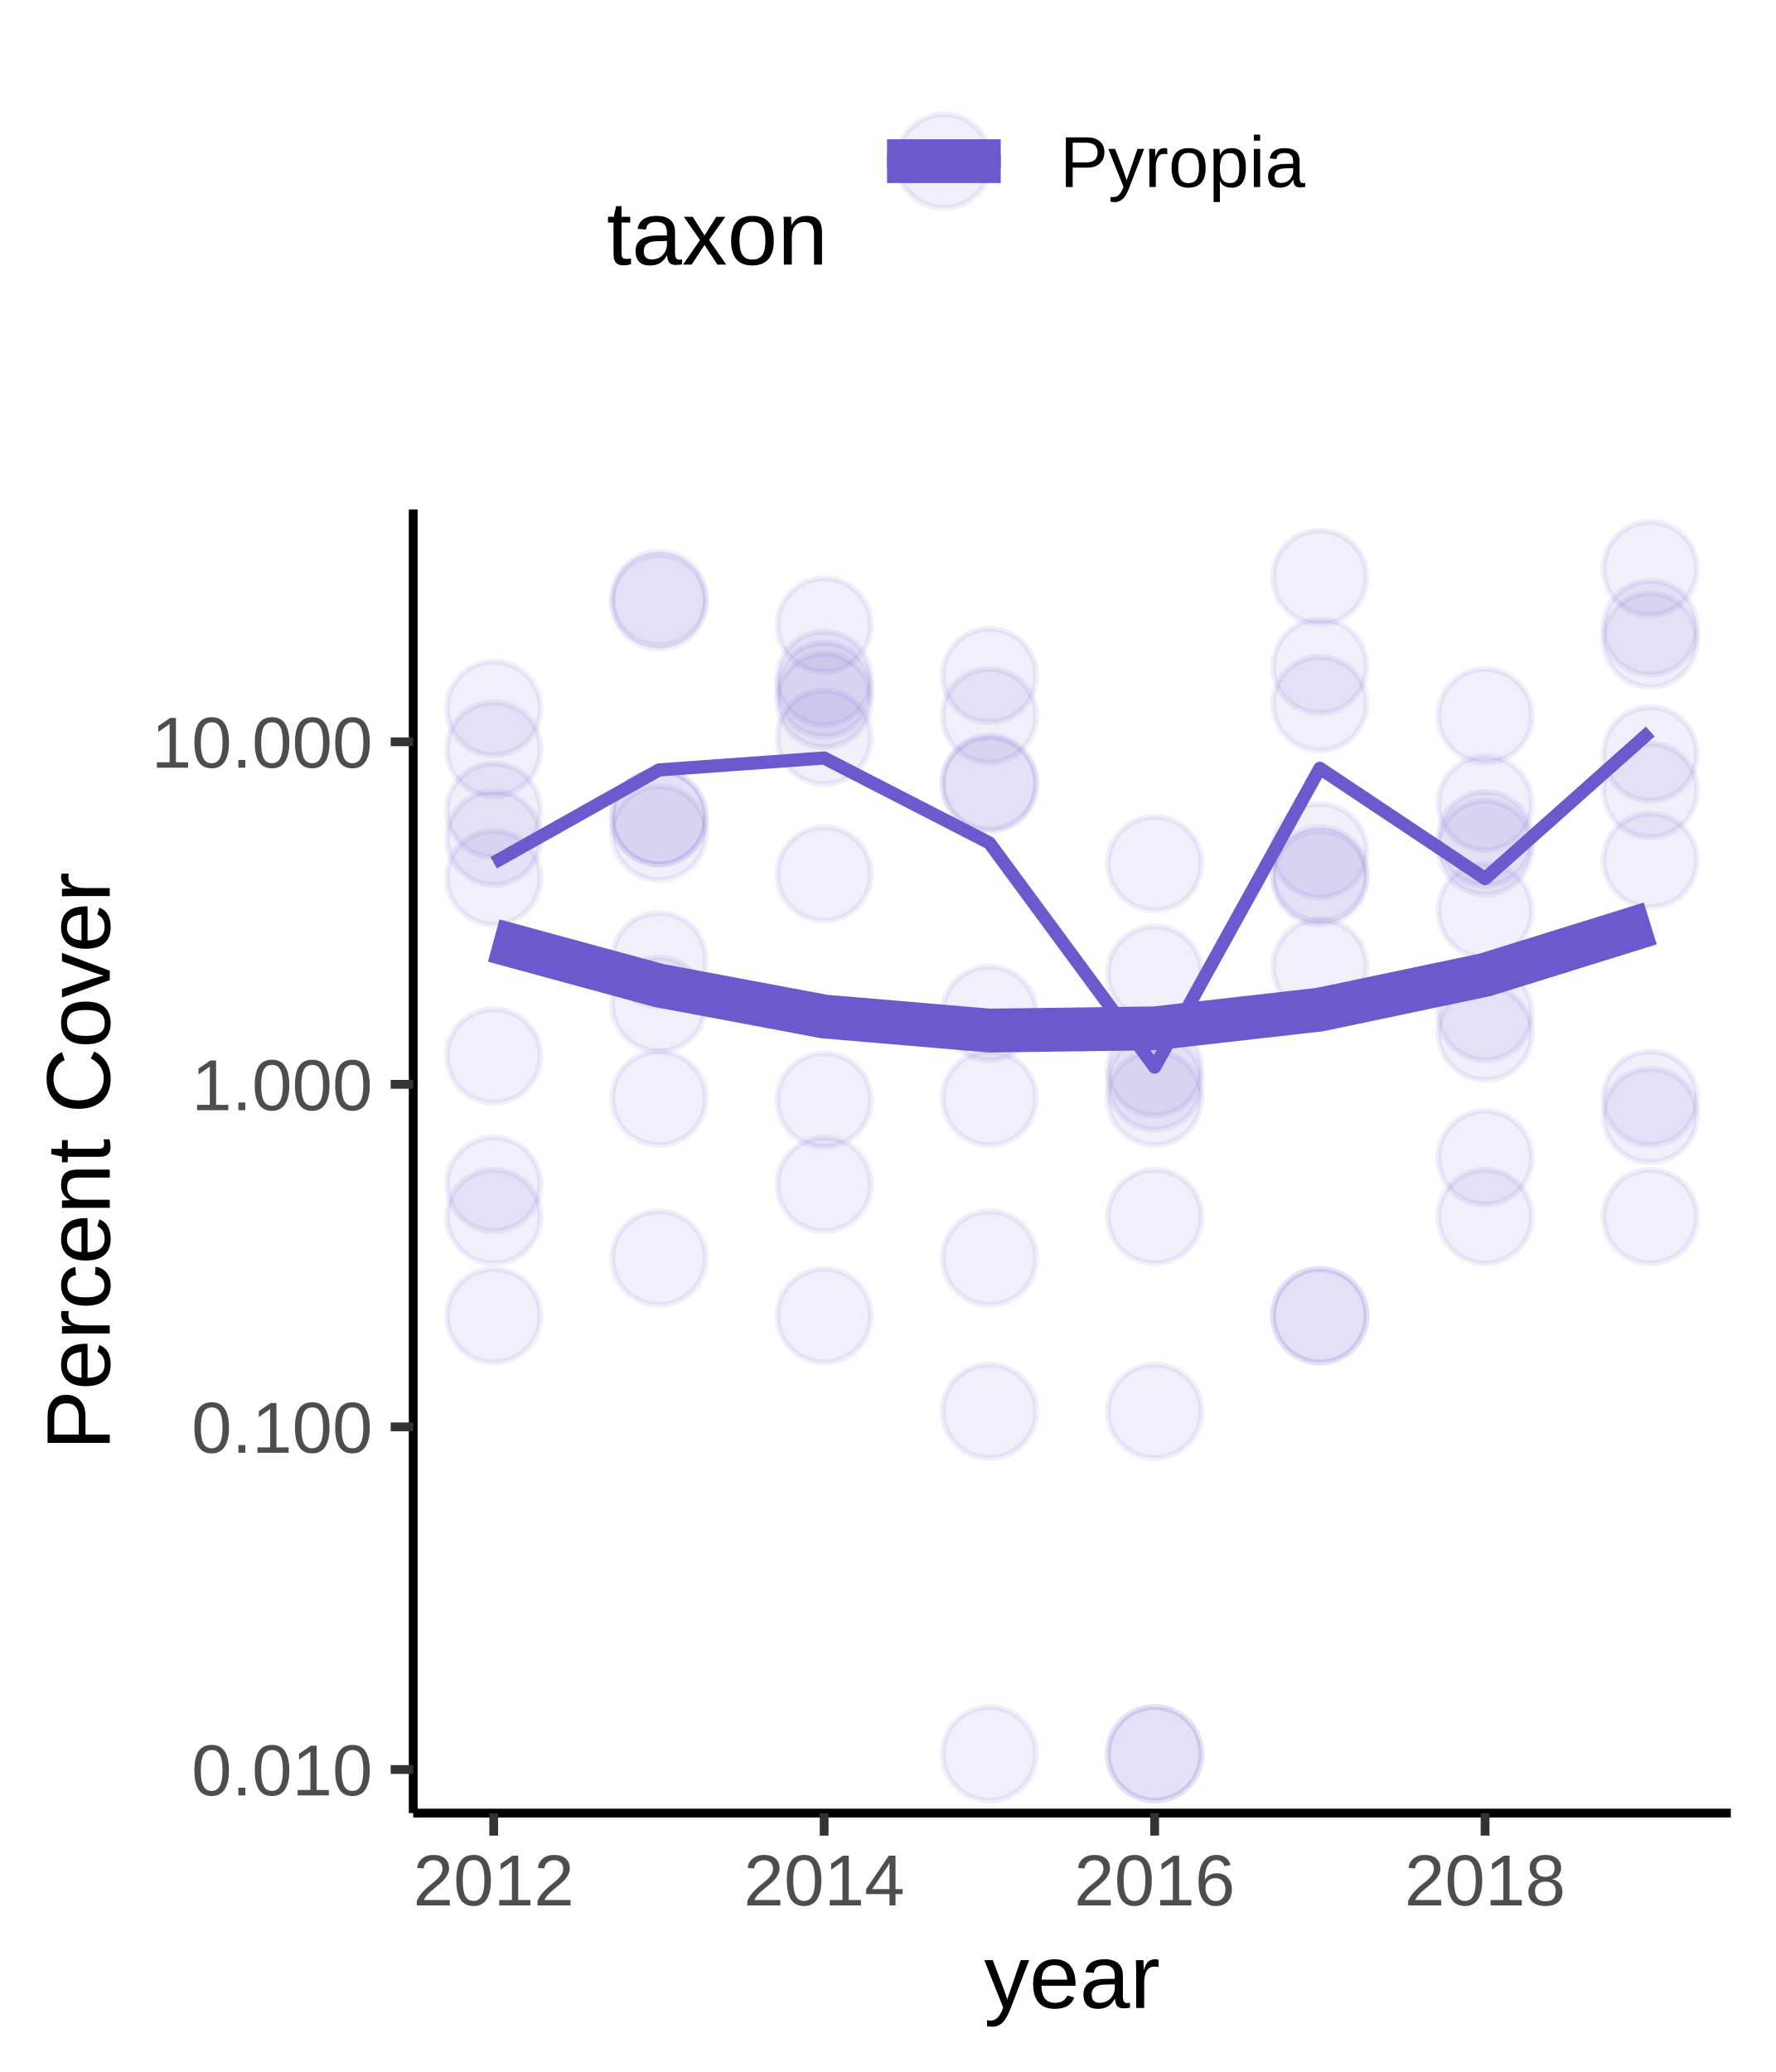
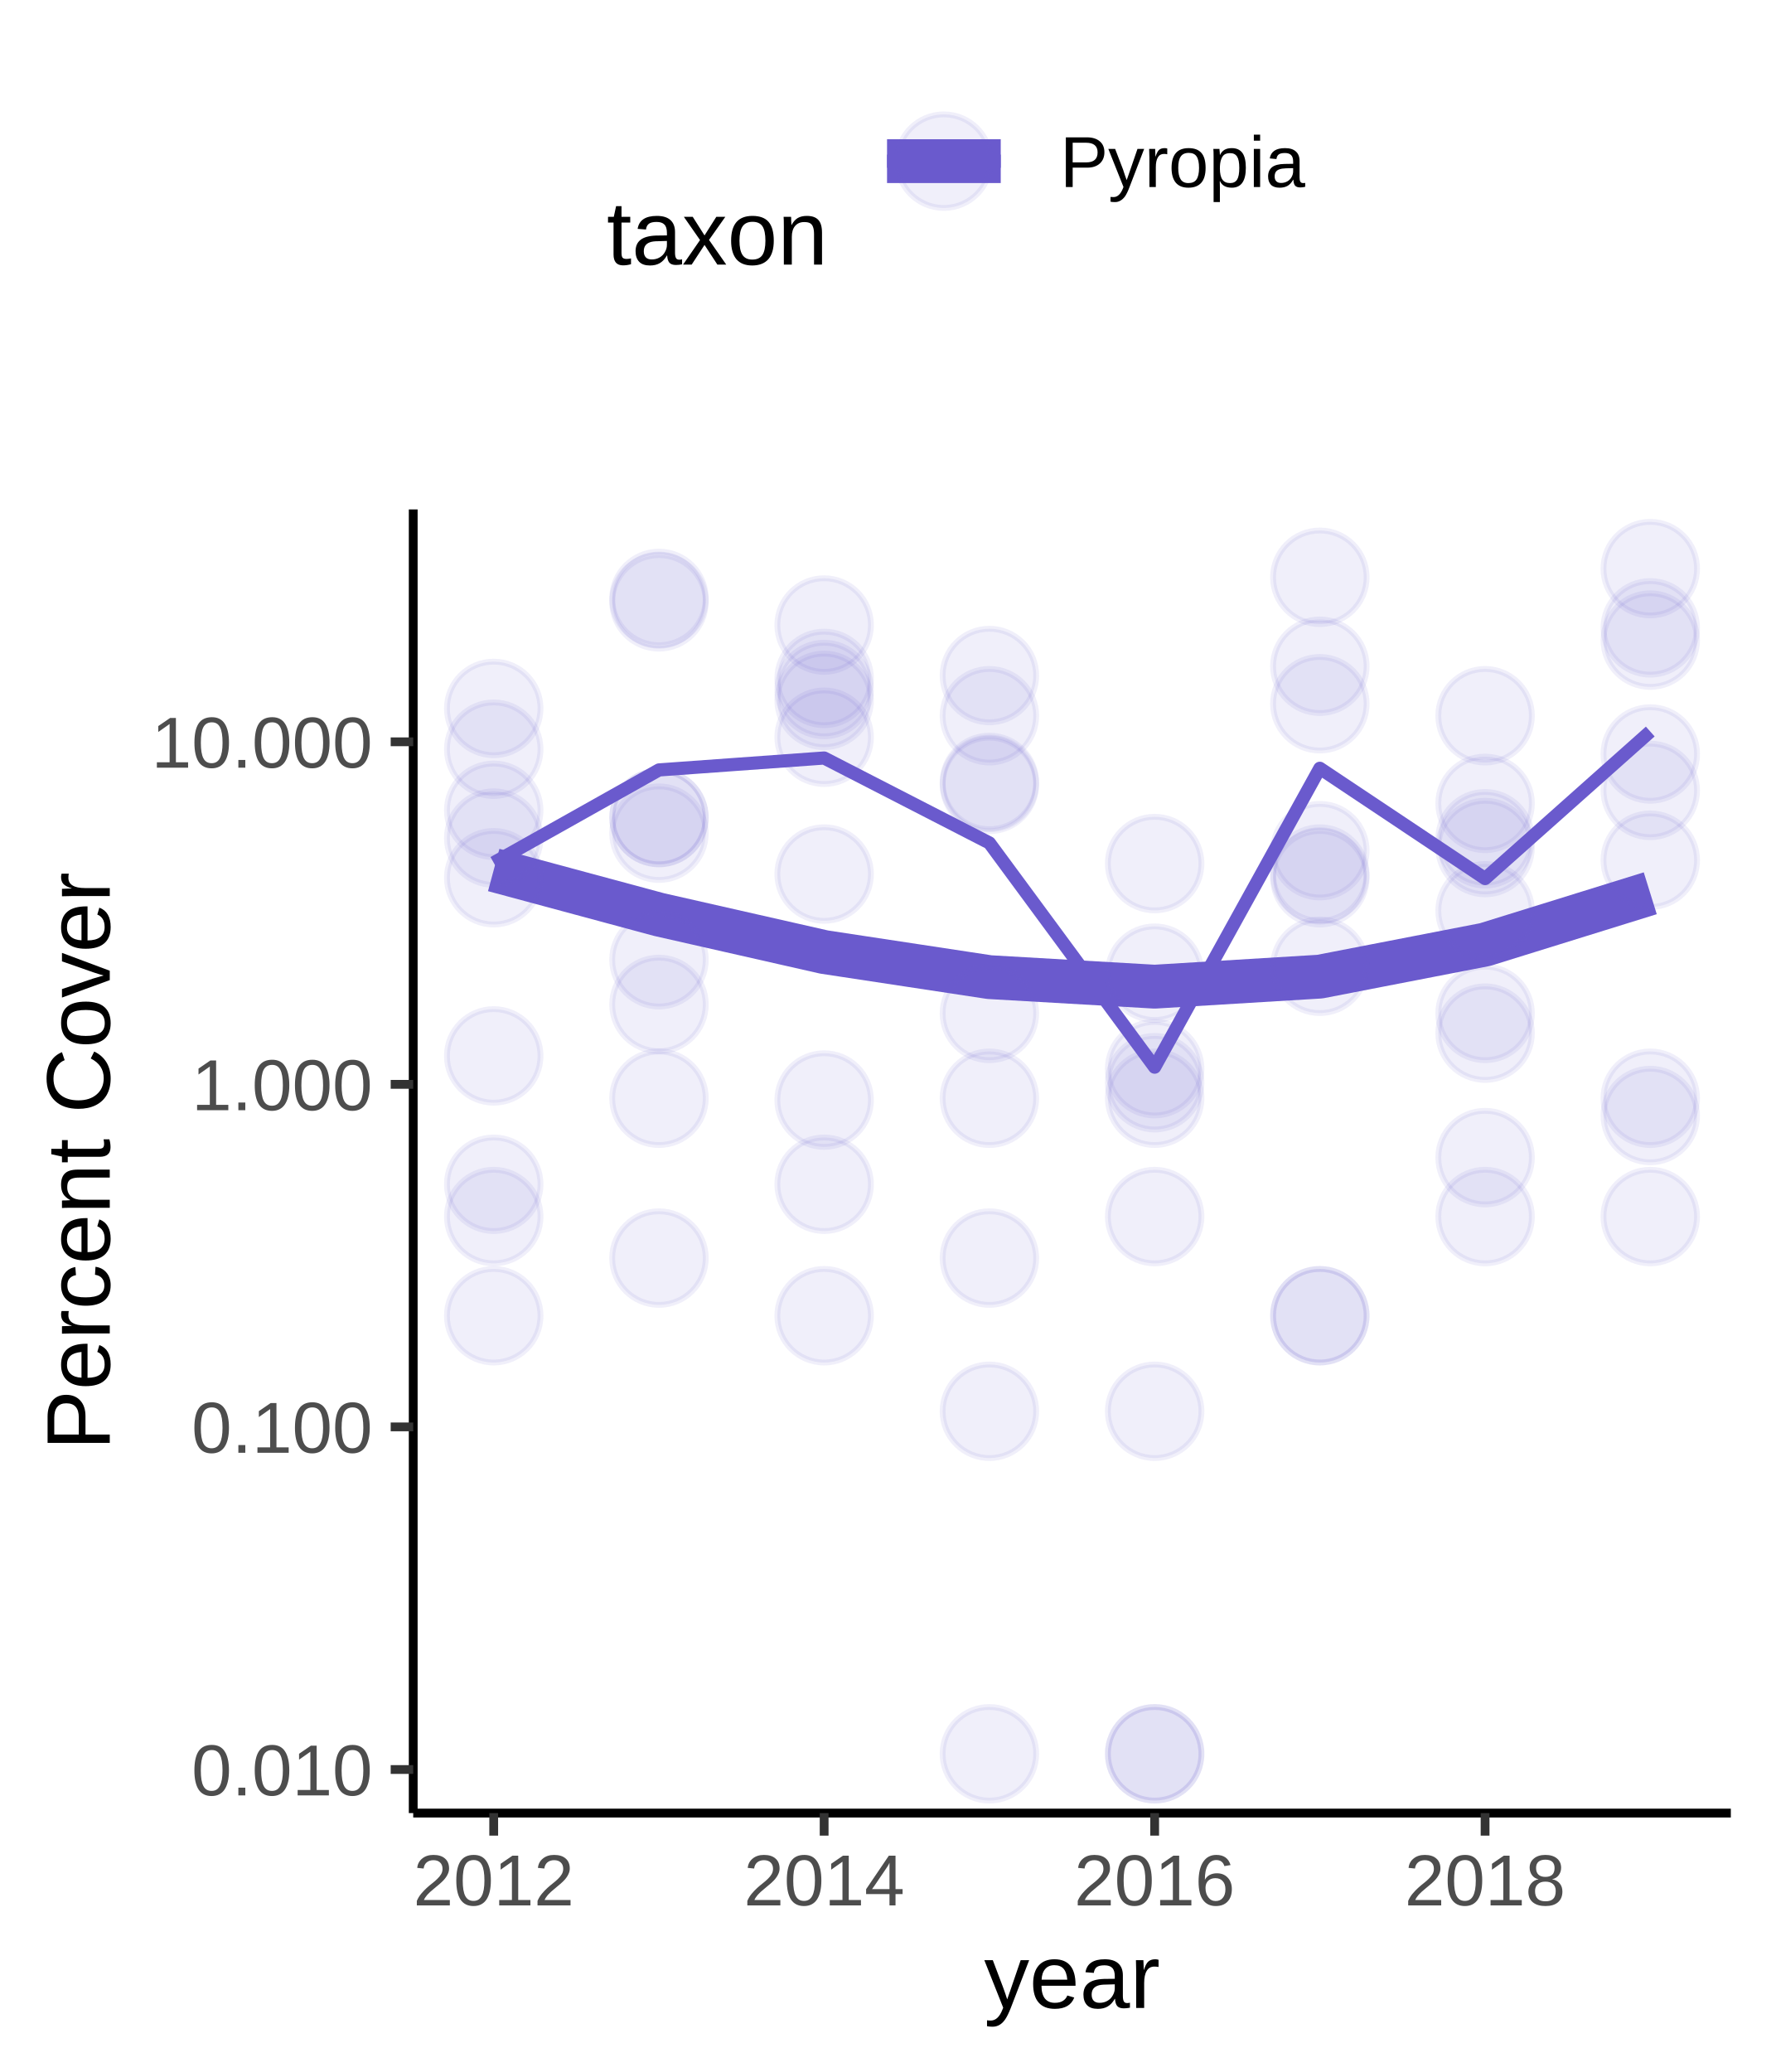
<svg xmlns="http://www.w3.org/2000/svg" viewBox="0 0 216.00 252.00">
  <defs>
    <style type="text/css">
    line, polyline, polygon, path, rect, circle {
      fill: none;
      stroke: #000000;
      stroke-linecap: round;
      stroke-linejoin: round;
      stroke-miterlimit: 10.00;
    }
  </style>
  </defs>
  <rect width="100%" height="100%" style="stroke: none; fill: #FFFFFF;" />
  <rect x="-0" y="-0" width="216.00" height="252.00" style="stroke-width: 1.07; stroke: #FFFFFF; fill: #FFFFFF;" />
  <defs>
    <clipPath id="cpNTAuMjZ8MjEwLjUyfDIyMC41MXw2MS45Ng==">
      <rect x="50.26" y="61.96" width="160.27" height="158.55" />
    </clipPath>
  </defs>
  <rect x="50.26" y="61.96" width="160.27" height="158.55" style="stroke-width: 1.07; stroke: none; fill: #FFFFFF;" clip-path="url(#cpNTAuMjZ8MjEwLjUyfDIyMC41MXw2MS45Ng==)" />
-   <polyline points="60.05,114.39 80.15,119.86 100.24,123.63 120.34,125.34 140.44,125.07 160.53,122.79 180.63,118.56 200.72,112.31 " style="stroke-width: 5.33; stroke: #6A5ACD; stroke-linecap: butt;" clip-path="url(#cpNTAuMjZ8MjEwLjUyfDIyMC41MXw2MS45Ng==)" />
+   <polyline points="60.05,105.81 80.15,111.23 100.24,115.79 120.34,118.84 140.44,120.00 160.53,118.78 180.63,114.88 200.72,108.64 " style="stroke-width: 5.33; stroke: #6A5ACD; stroke-linecap: butt;" clip-path="url(#cpNTAuMjZ8MjEwLjUyfDIyMC41MXw2MS45Ng==)" />
  <circle cx="60.05" cy="98.55" r="5.69" style="stroke-width: 0.71; stroke: #6A5ACD; stroke-opacity: 0.10; fill: #6A5ACD; fill-opacity: 0.10;" clip-path="url(#cpNTAuMjZ8MjEwLjUyfDIyMC41MXw2MS45Ng==)" />
  <circle cx="60.05" cy="144.03" r="5.69" style="stroke-width: 0.71; stroke: #6A5ACD; stroke-opacity: 0.10; fill: #6A5ACD; fill-opacity: 0.10;" clip-path="url(#cpNTAuMjZ8MjEwLjUyfDIyMC41MXw2MS45Ng==)" />
  <circle cx="60.05" cy="101.93" r="5.69" style="stroke-width: 0.71; stroke: #6A5ACD; stroke-opacity: 0.10; fill: #6A5ACD; fill-opacity: 0.10;" clip-path="url(#cpNTAuMjZ8MjEwLjUyfDIyMC41MXw2MS45Ng==)" />
  <circle cx="60.05" cy="106.75" r="5.69" style="stroke-width: 0.71; stroke: #6A5ACD; stroke-opacity: 0.10; fill: #6A5ACD; fill-opacity: 0.10;" clip-path="url(#cpNTAuMjZ8MjEwLjUyfDIyMC41MXw2MS45Ng==)" />
  <circle cx="60.05" cy="147.96" r="5.69" style="stroke-width: 0.71; stroke: #6A5ACD; stroke-opacity: 0.10; fill: #6A5ACD; fill-opacity: 0.10;" clip-path="url(#cpNTAuMjZ8MjEwLjUyfDIyMC41MXw2MS45Ng==)" />
  <circle cx="60.05" cy="128.42" r="5.69" style="stroke-width: 0.71; stroke: #6A5ACD; stroke-opacity: 0.10; fill: #6A5ACD; fill-opacity: 0.10;" clip-path="url(#cpNTAuMjZ8MjEwLjUyfDIyMC41MXw2MS45Ng==)" />
  <circle cx="60.05" cy="91.12" r="5.69" style="stroke-width: 0.71; stroke: #6A5ACD; stroke-opacity: 0.10; fill: #6A5ACD; fill-opacity: 0.10;" clip-path="url(#cpNTAuMjZ8MjEwLjUyfDIyMC41MXw2MS45Ng==)" />
  <circle cx="60.05" cy="160.02" r="5.69" style="stroke-width: 0.71; stroke: #6A5ACD; stroke-opacity: 0.10; fill: #6A5ACD; fill-opacity: 0.10;" clip-path="url(#cpNTAuMjZ8MjEwLjUyfDIyMC41MXw2MS45Ng==)" />
  <circle cx="60.05" cy="86.16" r="5.69" style="stroke-width: 0.71; stroke: #6A5ACD; stroke-opacity: 0.10; fill: #6A5ACD; fill-opacity: 0.10;" clip-path="url(#cpNTAuMjZ8MjEwLjUyfDIyMC41MXw2MS45Ng==)" />
  <circle cx="80.15" cy="99.43" r="5.69" style="stroke-width: 0.71; stroke: #6A5ACD; stroke-opacity: 0.10; fill: #6A5ACD; fill-opacity: 0.10;" clip-path="url(#cpNTAuMjZ8MjEwLjUyfDIyMC41MXw2MS45Ng==)" />
  <circle cx="80.15" cy="101.33" r="5.69" style="stroke-width: 0.71; stroke: #6A5ACD; stroke-opacity: 0.10; fill: #6A5ACD; fill-opacity: 0.10;" clip-path="url(#cpNTAuMjZ8MjEwLjUyfDIyMC41MXw2MS45Ng==)" />
  <circle cx="80.15" cy="99.43" r="5.69" style="stroke-width: 0.71; stroke: #6A5ACD; stroke-opacity: 0.10; fill: #6A5ACD; fill-opacity: 0.10;" clip-path="url(#cpNTAuMjZ8MjEwLjUyfDIyMC41MXw2MS45Ng==)" />
  <circle cx="80.15" cy="116.72" r="5.69" style="stroke-width: 0.71; stroke: #6A5ACD; stroke-opacity: 0.10; fill: #6A5ACD; fill-opacity: 0.10;" clip-path="url(#cpNTAuMjZ8MjEwLjUyfDIyMC41MXw2MS45Ng==)" />
  <circle cx="80.15" cy="133.57" r="5.69" style="stroke-width: 0.71; stroke: #6A5ACD; stroke-opacity: 0.10; fill: #6A5ACD; fill-opacity: 0.10;" clip-path="url(#cpNTAuMjZ8MjEwLjUyfDIyMC41MXw2MS45Ng==)" />
  <circle cx="80.15" cy="122.16" r="5.69" style="stroke-width: 0.71; stroke: #6A5ACD; stroke-opacity: 0.10; fill: #6A5ACD; fill-opacity: 0.10;" clip-path="url(#cpNTAuMjZ8MjEwLjUyfDIyMC41MXw2MS45Ng==)" />
  <circle cx="80.15" cy="72.78" r="5.69" style="stroke-width: 0.71; stroke: #6A5ACD; stroke-opacity: 0.10; fill: #6A5ACD; fill-opacity: 0.10;" clip-path="url(#cpNTAuMjZ8MjEwLjUyfDIyMC41MXw2MS45Ng==)" />
  <circle cx="80.15" cy="153.01" r="5.69" style="stroke-width: 0.71; stroke: #6A5ACD; stroke-opacity: 0.10; fill: #6A5ACD; fill-opacity: 0.10;" clip-path="url(#cpNTAuMjZ8MjEwLjUyfDIyMC41MXw2MS45Ng==)" />
  <circle cx="80.15" cy="73.20" r="5.69" style="stroke-width: 0.71; stroke: #6A5ACD; stroke-opacity: 0.10; fill: #6A5ACD; fill-opacity: 0.10;" clip-path="url(#cpNTAuMjZ8MjEwLjUyfDIyMC41MXw2MS45Ng==)" />
  <circle cx="100.24" cy="89.66" r="5.69" style="stroke-width: 0.71; stroke: #6A5ACD; stroke-opacity: 0.10; fill: #6A5ACD; fill-opacity: 0.10;" clip-path="url(#cpNTAuMjZ8MjEwLjUyfDIyMC41MXw2MS45Ng==)" />
  <circle cx="100.24" cy="106.30" r="5.69" style="stroke-width: 0.71; stroke: #6A5ACD; stroke-opacity: 0.10; fill: #6A5ACD; fill-opacity: 0.10;" clip-path="url(#cpNTAuMjZ8MjEwLjUyfDIyMC41MXw2MS45Ng==)" />
  <circle cx="100.24" cy="83.86" r="5.69" style="stroke-width: 0.71; stroke: #6A5ACD; stroke-opacity: 0.10; fill: #6A5ACD; fill-opacity: 0.10;" clip-path="url(#cpNTAuMjZ8MjEwLjUyfDIyMC41MXw2MS45Ng==)" />
  <circle cx="100.24" cy="85.18" r="5.69" style="stroke-width: 0.71; stroke: #6A5ACD; stroke-opacity: 0.10; fill: #6A5ACD; fill-opacity: 0.10;" clip-path="url(#cpNTAuMjZ8MjEwLjUyfDIyMC41MXw2MS45Ng==)" />
  <circle cx="100.24" cy="133.79" r="5.69" style="stroke-width: 0.71; stroke: #6A5ACD; stroke-opacity: 0.10; fill: #6A5ACD; fill-opacity: 0.10;" clip-path="url(#cpNTAuMjZ8MjEwLjUyfDIyMC41MXw2MS45Ng==)" />
  <circle cx="100.24" cy="144.03" r="5.69" style="stroke-width: 0.71; stroke: #6A5ACD; stroke-opacity: 0.10; fill: #6A5ACD; fill-opacity: 0.10;" clip-path="url(#cpNTAuMjZ8MjEwLjUyfDIyMC41MXw2MS45Ng==)" />
  <circle cx="100.24" cy="76.02" r="5.69" style="stroke-width: 0.71; stroke: #6A5ACD; stroke-opacity: 0.10; fill: #6A5ACD; fill-opacity: 0.10;" clip-path="url(#cpNTAuMjZ8MjEwLjUyfDIyMC41MXw2MS45Ng==)" />
  <circle cx="100.24" cy="160.02" r="5.69" style="stroke-width: 0.71; stroke: #6A5ACD; stroke-opacity: 0.10; fill: #6A5ACD; fill-opacity: 0.10;" clip-path="url(#cpNTAuMjZ8MjEwLjUyfDIyMC41MXw2MS45Ng==)" />
  <circle cx="100.24" cy="82.51" r="5.69" style="stroke-width: 0.71; stroke: #6A5ACD; stroke-opacity: 0.10; fill: #6A5ACD; fill-opacity: 0.10;" clip-path="url(#cpNTAuMjZ8MjEwLjUyfDIyMC41MXw2MS45Ng==)" />
  <circle cx="120.34" cy="95.40" r="5.69" style="stroke-width: 0.71; stroke: #6A5ACD; stroke-opacity: 0.10; fill: #6A5ACD; fill-opacity: 0.10;" clip-path="url(#cpNTAuMjZ8MjEwLjUyfDIyMC41MXw2MS45Ng==)" />
  <circle cx="120.34" cy="133.57" r="5.69" style="stroke-width: 0.71; stroke: #6A5ACD; stroke-opacity: 0.10; fill: #6A5ACD; fill-opacity: 0.10;" clip-path="url(#cpNTAuMjZ8MjEwLjUyfDIyMC41MXw2MS45Ng==)" />
  <circle cx="120.34" cy="95.16" r="5.69" style="stroke-width: 0.71; stroke: #6A5ACD; stroke-opacity: 0.10; fill: #6A5ACD; fill-opacity: 0.10;" clip-path="url(#cpNTAuMjZ8MjEwLjUyfDIyMC41MXw2MS45Ng==)" />
  <circle cx="120.34" cy="213.30" r="5.69" style="stroke-width: 0.71; stroke: #6A5ACD; stroke-opacity: 0.10; fill: #6A5ACD; fill-opacity: 0.10;" clip-path="url(#cpNTAuMjZ8MjEwLjUyfDIyMC41MXw2MS45Ng==)" />
  <circle cx="120.34" cy="171.64" r="5.69" style="stroke-width: 0.71; stroke: #6A5ACD; stroke-opacity: 0.10; fill: #6A5ACD; fill-opacity: 0.10;" clip-path="url(#cpNTAuMjZ8MjEwLjUyfDIyMC41MXw2MS45Ng==)" />
  <circle cx="120.34" cy="123.25" r="5.69" style="stroke-width: 0.71; stroke: #6A5ACD; stroke-opacity: 0.10; fill: #6A5ACD; fill-opacity: 0.10;" clip-path="url(#cpNTAuMjZ8MjEwLjUyfDIyMC41MXw2MS45Ng==)" />
  <circle cx="120.34" cy="87.05" r="5.69" style="stroke-width: 0.71; stroke: #6A5ACD; stroke-opacity: 0.10; fill: #6A5ACD; fill-opacity: 0.10;" clip-path="url(#cpNTAuMjZ8MjEwLjUyfDIyMC41MXw2MS45Ng==)" />
  <circle cx="120.34" cy="153.01" r="5.69" style="stroke-width: 0.71; stroke: #6A5ACD; stroke-opacity: 0.10; fill: #6A5ACD; fill-opacity: 0.10;" clip-path="url(#cpNTAuMjZ8MjEwLjUyfDIyMC41MXw2MS45Ng==)" />
  <circle cx="120.34" cy="82.16" r="5.69" style="stroke-width: 0.71; stroke: #6A5ACD; stroke-opacity: 0.10; fill: #6A5ACD; fill-opacity: 0.10;" clip-path="url(#cpNTAuMjZ8MjEwLjUyfDIyMC41MXw2MS45Ng==)" />
  <circle cx="140.44" cy="129.97" r="5.69" style="stroke-width: 0.71; stroke: #6A5ACD; stroke-opacity: 0.10; fill: #6A5ACD; fill-opacity: 0.10;" clip-path="url(#cpNTAuMjZ8MjEwLjUyfDIyMC41MXw2MS45Ng==)" />
  <circle cx="140.44" cy="105.03" r="5.69" style="stroke-width: 0.71; stroke: #6A5ACD; stroke-opacity: 0.10; fill: #6A5ACD; fill-opacity: 0.10;" clip-path="url(#cpNTAuMjZ8MjEwLjUyfDIyMC41MXw2MS45Ng==)" />
  <circle cx="140.44" cy="131.68" r="5.69" style="stroke-width: 0.71; stroke: #6A5ACD; stroke-opacity: 0.10; fill: #6A5ACD; fill-opacity: 0.10;" clip-path="url(#cpNTAuMjZ8MjEwLjUyfDIyMC41MXw2MS45Ng==)" />
  <circle cx="140.44" cy="213.30" r="5.69" style="stroke-width: 0.71; stroke: #6A5ACD; stroke-opacity: 0.10; fill: #6A5ACD; fill-opacity: 0.10;" clip-path="url(#cpNTAuMjZ8MjEwLjUyfDIyMC41MXw2MS45Ng==)" />
  <circle cx="140.44" cy="213.30" r="5.69" style="stroke-width: 0.71; stroke: #6A5ACD; stroke-opacity: 0.10; fill: #6A5ACD; fill-opacity: 0.10;" clip-path="url(#cpNTAuMjZ8MjEwLjUyfDIyMC41MXw2MS45Ng==)" />
  <circle cx="140.44" cy="147.96" r="5.69" style="stroke-width: 0.71; stroke: #6A5ACD; stroke-opacity: 0.10; fill: #6A5ACD; fill-opacity: 0.10;" clip-path="url(#cpNTAuMjZ8MjEwLjUyfDIyMC41MXw2MS45Ng==)" />
  <circle cx="140.44" cy="118.36" r="5.69" style="stroke-width: 0.71; stroke: #6A5ACD; stroke-opacity: 0.10; fill: #6A5ACD; fill-opacity: 0.10;" clip-path="url(#cpNTAuMjZ8MjEwLjUyfDIyMC41MXw2MS45Ng==)" />
  <circle cx="140.44" cy="171.64" r="5.69" style="stroke-width: 0.71; stroke: #6A5ACD; stroke-opacity: 0.10; fill: #6A5ACD; fill-opacity: 0.10;" clip-path="url(#cpNTAuMjZ8MjEwLjUyfDIyMC41MXw2MS45Ng==)" />
  <circle cx="140.44" cy="133.57" r="5.69" style="stroke-width: 0.71; stroke: #6A5ACD; stroke-opacity: 0.10; fill: #6A5ACD; fill-opacity: 0.10;" clip-path="url(#cpNTAuMjZ8MjEwLjUyfDIyMC41MXw2MS45Ng==)" />
  <circle cx="160.53" cy="117.52" r="5.69" style="stroke-width: 0.71; stroke: #6A5ACD; stroke-opacity: 0.10; fill: #6A5ACD; fill-opacity: 0.10;" clip-path="url(#cpNTAuMjZ8MjEwLjUyfDIyMC41MXw2MS45Ng==)" />
  <circle cx="160.53" cy="81.03" r="5.69" style="stroke-width: 0.71; stroke: #6A5ACD; stroke-opacity: 0.10; fill: #6A5ACD; fill-opacity: 0.10;" clip-path="url(#cpNTAuMjZ8MjEwLjUyfDIyMC41MXw2MS45Ng==)" />
  <circle cx="160.53" cy="70.21" r="5.69" style="stroke-width: 0.71; stroke: #6A5ACD; stroke-opacity: 0.10; fill: #6A5ACD; fill-opacity: 0.10;" clip-path="url(#cpNTAuMjZ8MjEwLjUyfDIyMC41MXw2MS45Ng==)" />
  <circle cx="160.53" cy="160.02" r="5.69" style="stroke-width: 0.71; stroke: #6A5ACD; stroke-opacity: 0.10; fill: #6A5ACD; fill-opacity: 0.10;" clip-path="url(#cpNTAuMjZ8MjEwLjUyfDIyMC41MXw2MS45Ng==)" />
  <circle cx="160.53" cy="160.02" r="5.69" style="stroke-width: 0.71; stroke: #6A5ACD; stroke-opacity: 0.10; fill: #6A5ACD; fill-opacity: 0.10;" clip-path="url(#cpNTAuMjZ8MjEwLjUyfDIyMC41MXw2MS45Ng==)" />
  <circle cx="160.53" cy="103.46" r="5.69" style="stroke-width: 0.71; stroke: #6A5ACD; stroke-opacity: 0.10; fill: #6A5ACD; fill-opacity: 0.10;" clip-path="url(#cpNTAuMjZ8MjEwLjUyfDIyMC41MXw2MS45Ng==)" />
  <circle cx="160.53" cy="106.30" r="5.69" style="stroke-width: 0.71; stroke: #6A5ACD; stroke-opacity: 0.10; fill: #6A5ACD; fill-opacity: 0.10;" clip-path="url(#cpNTAuMjZ8MjEwLjUyfDIyMC41MXw2MS45Ng==)" />
  <circle cx="160.53" cy="106.75" r="5.69" style="stroke-width: 0.71; stroke: #6A5ACD; stroke-opacity: 0.10; fill: #6A5ACD; fill-opacity: 0.10;" clip-path="url(#cpNTAuMjZ8MjEwLjUyfDIyMC41MXw2MS45Ng==)" />
  <circle cx="160.53" cy="85.59" r="5.69" style="stroke-width: 0.71; stroke: #6A5ACD; stroke-opacity: 0.10; fill: #6A5ACD; fill-opacity: 0.10;" clip-path="url(#cpNTAuMjZ8MjEwLjUyfDIyMC41MXw2MS45Ng==)" />
  <circle cx="180.63" cy="125.65" r="5.69" style="stroke-width: 0.71; stroke: #6A5ACD; stroke-opacity: 0.10; fill: #6A5ACD; fill-opacity: 0.10;" clip-path="url(#cpNTAuMjZ8MjEwLjUyfDIyMC41MXw2MS45Ng==)" />
  <circle cx="180.63" cy="102.01" r="5.69" style="stroke-width: 0.71; stroke: #6A5ACD; stroke-opacity: 0.10; fill: #6A5ACD; fill-opacity: 0.10;" clip-path="url(#cpNTAuMjZ8MjEwLjUyfDIyMC41MXw2MS45Ng==)" />
  <circle cx="180.63" cy="87.05" r="5.69" style="stroke-width: 0.71; stroke: #6A5ACD; stroke-opacity: 0.10; fill: #6A5ACD; fill-opacity: 0.10;" clip-path="url(#cpNTAuMjZ8MjEwLjUyfDIyMC41MXw2MS45Ng==)" />
  <circle cx="180.63" cy="147.96" r="5.69" style="stroke-width: 0.71; stroke: #6A5ACD; stroke-opacity: 0.10; fill: #6A5ACD; fill-opacity: 0.10;" clip-path="url(#cpNTAuMjZ8MjEwLjUyfDIyMC41MXw2MS45Ng==)" />
  <circle cx="180.63" cy="123.25" r="5.69" style="stroke-width: 0.71; stroke: #6A5ACD; stroke-opacity: 0.10; fill: #6A5ACD; fill-opacity: 0.10;" clip-path="url(#cpNTAuMjZ8MjEwLjUyfDIyMC41MXw2MS45Ng==)" />
  <circle cx="180.63" cy="140.79" r="5.69" style="stroke-width: 0.71; stroke: #6A5ACD; stroke-opacity: 0.10; fill: #6A5ACD; fill-opacity: 0.10;" clip-path="url(#cpNTAuMjZ8MjEwLjUyfDIyMC41MXw2MS45Ng==)" />
  <circle cx="180.63" cy="97.71" r="5.69" style="stroke-width: 0.71; stroke: #6A5ACD; stroke-opacity: 0.10; fill: #6A5ACD; fill-opacity: 0.10;" clip-path="url(#cpNTAuMjZ8MjEwLjUyfDIyMC41MXw2MS45Ng==)" />
  <circle cx="180.63" cy="110.77" r="5.69" style="stroke-width: 0.71; stroke: #6A5ACD; stroke-opacity: 0.10; fill: #6A5ACD; fill-opacity: 0.10;" clip-path="url(#cpNTAuMjZ8MjEwLjUyfDIyMC41MXw2MS45Ng==)" />
  <circle cx="180.63" cy="103.08" r="5.69" style="stroke-width: 0.71; stroke: #6A5ACD; stroke-opacity: 0.10; fill: #6A5ACD; fill-opacity: 0.10;" clip-path="url(#cpNTAuMjZ8MjEwLjUyfDIyMC41MXw2MS45Ng==)" />
  <circle cx="200.72" cy="91.70" r="5.69" style="stroke-width: 0.71; stroke: #6A5ACD; stroke-opacity: 0.10; fill: #6A5ACD; fill-opacity: 0.10;" clip-path="url(#cpNTAuMjZ8MjEwLjUyfDIyMC41MXw2MS45Ng==)" />
  <circle cx="200.72" cy="76.36" r="5.69" style="stroke-width: 0.71; stroke: #6A5ACD; stroke-opacity: 0.10; fill: #6A5ACD; fill-opacity: 0.10;" clip-path="url(#cpNTAuMjZ8MjEwLjUyfDIyMC41MXw2MS45Ng==)" />
  <circle cx="200.72" cy="69.16" r="5.69" style="stroke-width: 0.71; stroke: #6A5ACD; stroke-opacity: 0.10; fill: #6A5ACD; fill-opacity: 0.10;" clip-path="url(#cpNTAuMjZ8MjEwLjUyfDIyMC41MXw2MS45Ng==)" />
  <circle cx="200.72" cy="133.57" r="5.69" style="stroke-width: 0.71; stroke: #6A5ACD; stroke-opacity: 0.10; fill: #6A5ACD; fill-opacity: 0.10;" clip-path="url(#cpNTAuMjZ8MjEwLjUyfDIyMC41MXw2MS45Ng==)" />
  <circle cx="200.72" cy="96.13" r="5.69" style="stroke-width: 0.71; stroke: #6A5ACD; stroke-opacity: 0.10; fill: #6A5ACD; fill-opacity: 0.10;" clip-path="url(#cpNTAuMjZ8MjEwLjUyfDIyMC41MXw2MS45Ng==)" />
  <circle cx="200.72" cy="147.96" r="5.69" style="stroke-width: 0.71; stroke: #6A5ACD; stroke-opacity: 0.10; fill: #6A5ACD; fill-opacity: 0.10;" clip-path="url(#cpNTAuMjZ8MjEwLjUyfDIyMC41MXw2MS45Ng==)" />
  <circle cx="200.72" cy="104.62" r="5.69" style="stroke-width: 0.71; stroke: #6A5ACD; stroke-opacity: 0.10; fill: #6A5ACD; fill-opacity: 0.10;" clip-path="url(#cpNTAuMjZ8MjEwLjUyfDIyMC41MXw2MS45Ng==)" />
  <circle cx="200.72" cy="135.67" r="5.69" style="stroke-width: 0.71; stroke: #6A5ACD; stroke-opacity: 0.10; fill: #6A5ACD; fill-opacity: 0.10;" clip-path="url(#cpNTAuMjZ8MjEwLjUyfDIyMC41MXw2MS45Ng==)" />
  <circle cx="200.72" cy="77.85" r="5.69" style="stroke-width: 0.71; stroke: #6A5ACD; stroke-opacity: 0.10; fill: #6A5ACD; fill-opacity: 0.10;" clip-path="url(#cpNTAuMjZ8MjEwLjUyfDIyMC41MXw2MS45Ng==)" />
  <polyline points="60.05,104.93 80.15,93.64 100.24,92.19 120.34,102.52 140.44,129.79 160.53,93.44 180.63,106.85 200.72,88.97 " style="stroke-width: 1.60; stroke: #6A5ACD; stroke-linecap: butt;" clip-path="url(#cpNTAuMjZ8MjEwLjUyfDIyMC41MXw2MS45Ng==)" />
  <defs>
    <clipPath id="cpMC4wMHwyMTYuMDB8MjUyLjAwfDAuMDA=">
      <rect x="0.00" y="0.00" width="216.00" height="252.00" />
    </clipPath>
  </defs>
  <polyline points="50.26,220.51 50.26,61.96 " style="stroke-width: 1.07; stroke-linecap: butt;" clip-path="url(#cpMC4wMHwyMTYuMDB8MjUyLjAwfDAuMDA=)" />
  <g clip-path="url(#cpMC4wMHwyMTYuMDB8MjUyLjAwfDAuMDA=)">
    <text x="23.30" y="218.36" style="font-size: 8.80px; fill: #4D4D4D; font-family: Arial;" textLength="22.02px" lengthAdjust="spacingAndGlyphs">0.010</text>
  </g>
  <g clip-path="url(#cpMC4wMHwyMTYuMDB8MjUyLjAwfDAuMDA=)">
    <text x="23.30" y="176.69" style="font-size: 8.80px; fill: #4D4D4D; font-family: Arial;" textLength="22.02px" lengthAdjust="spacingAndGlyphs">0.100</text>
  </g>
  <g clip-path="url(#cpMC4wMHwyMTYuMDB8MjUyLjAwfDAuMDA=)">
    <text x="23.30" y="135.03" style="font-size: 8.80px; fill: #4D4D4D; font-family: Arial;" textLength="22.02px" lengthAdjust="spacingAndGlyphs">1.000</text>
  </g>
  <g clip-path="url(#cpMC4wMHwyMTYuMDB8MjUyLjAwfDAuMDA=)">
    <text x="18.41" y="93.37" style="font-size: 8.80px; fill: #4D4D4D; font-family: Arial;" textLength="26.92px" lengthAdjust="spacingAndGlyphs">10.000</text>
  </g>
  <polyline points="47.52,215.21 50.26,215.21 " style="stroke-width: 1.07; stroke: #333333; stroke-linecap: butt;" clip-path="url(#cpMC4wMHwyMTYuMDB8MjUyLjAwfDAuMDA=)" />
  <polyline points="47.52,173.54 50.26,173.54 " style="stroke-width: 1.07; stroke: #333333; stroke-linecap: butt;" clip-path="url(#cpMC4wMHwyMTYuMDB8MjUyLjAwfDAuMDA=)" />
  <polyline points="47.52,131.88 50.26,131.88 " style="stroke-width: 1.07; stroke: #333333; stroke-linecap: butt;" clip-path="url(#cpMC4wMHwyMTYuMDB8MjUyLjAwfDAuMDA=)" />
  <polyline points="47.52,90.22 50.26,90.22 " style="stroke-width: 1.07; stroke: #333333; stroke-linecap: butt;" clip-path="url(#cpMC4wMHwyMTYuMDB8MjUyLjAwfDAuMDA=)" />
  <polyline points="50.26,220.51 210.52,220.51 " style="stroke-width: 1.07; stroke-linecap: butt;" clip-path="url(#cpMC4wMHwyMTYuMDB8MjUyLjAwfDAuMDA=)" />
  <polyline points="60.05,223.25 60.05,220.51 " style="stroke-width: 1.07; stroke: #333333; stroke-linecap: butt;" clip-path="url(#cpMC4wMHwyMTYuMDB8MjUyLjAwfDAuMDA=)" />
  <polyline points="100.24,223.25 100.24,220.51 " style="stroke-width: 1.07; stroke: #333333; stroke-linecap: butt;" clip-path="url(#cpMC4wMHwyMTYuMDB8MjUyLjAwfDAuMDA=)" />
  <polyline points="140.44,223.25 140.44,220.51 " style="stroke-width: 1.07; stroke: #333333; stroke-linecap: butt;" clip-path="url(#cpMC4wMHwyMTYuMDB8MjUyLjAwfDAuMDA=)" />
  <polyline points="180.63,223.25 180.63,220.51 " style="stroke-width: 1.07; stroke: #333333; stroke-linecap: butt;" clip-path="url(#cpMC4wMHwyMTYuMDB8MjUyLjAwfDAuMDA=)" />
  <g clip-path="url(#cpMC4wMHwyMTYuMDB8MjUyLjAwfDAuMDA=)">
    <text x="50.26" y="231.74" style="font-size: 8.80px; fill: #4D4D4D; font-family: Arial;" textLength="19.58px" lengthAdjust="spacingAndGlyphs">2012</text>
  </g>
  <g clip-path="url(#cpMC4wMHwyMTYuMDB8MjUyLjAwfDAuMDA=)">
    <text x="90.46" y="231.74" style="font-size: 8.80px; fill: #4D4D4D; font-family: Arial;" textLength="19.58px" lengthAdjust="spacingAndGlyphs">2014</text>
  </g>
  <g clip-path="url(#cpMC4wMHwyMTYuMDB8MjUyLjAwfDAuMDA=)">
    <text x="130.65" y="231.74" style="font-size: 8.80px; fill: #4D4D4D; font-family: Arial;" textLength="19.58px" lengthAdjust="spacingAndGlyphs">2016</text>
  </g>
  <g clip-path="url(#cpMC4wMHwyMTYuMDB8MjUyLjAwfDAuMDA=)">
    <text x="170.84" y="231.74" style="font-size: 8.80px; fill: #4D4D4D; font-family: Arial;" textLength="19.58px" lengthAdjust="spacingAndGlyphs">2018</text>
  </g>
  <g clip-path="url(#cpMC4wMHwyMTYuMDB8MjUyLjAwfDAuMDA=)">
    <text x="119.69" y="244.21" style="font-size: 11.00px; font-family: Arial;" textLength="21.40px" lengthAdjust="spacingAndGlyphs">year</text>
  </g>
  <g clip-path="url(#cpMC4wMHwyMTYuMDB8MjUyLjAwfDAuMDA=)">
    <text transform="translate(13.35,176.39) rotate(-90)" style="font-size: 11.00px; font-family: Arial;" textLength="70.31px" lengthAdjust="spacingAndGlyphs">Percent Cover</text>
  </g>
  <rect x="68.30" y="5.48" width="124.18" height="45.52" style="stroke-width: 1.07; stroke: none; fill: #FFFFFF;" clip-path="url(#cpMC4wMHwyMTYuMDB8MjUyLjAwfDAuMDA=)" />
  <g clip-path="url(#cpMC4wMHwyMTYuMDB8MjUyLjAwfDAuMDA=)">
    <text x="73.78" y="32.18" style="font-size: 11.00px; font-family: Arial;" textLength="26.91px" lengthAdjust="spacingAndGlyphs">taxon</text>
  </g>
  <line x1="107.89" y1="19.60" x2="121.72" y2="19.60" style="stroke-width: 5.33; stroke: #6A5ACD; stroke-linecap: butt;" clip-path="url(#cpMC4wMHwyMTYuMDB8MjUyLjAwfDAuMDA=)" />
  <circle cx="114.80" cy="19.60" r="5.69" style="stroke-width: 0.71; stroke: #6A5ACD; stroke-opacity: 0.10; fill: #6A5ACD; fill-opacity: 0.10;" clip-path="url(#cpMC4wMHwyMTYuMDB8MjUyLjAwfDAuMDA=)" />
  <line x1="107.89" y1="19.60" x2="121.72" y2="19.60" style="stroke-width: 1.60; stroke: #6A5ACD; stroke-linecap: butt;" clip-path="url(#cpMC4wMHwyMTYuMDB8MjUyLjAwfDAuMDA=)" />
  <g clip-path="url(#cpMC4wMHwyMTYuMDB8MjUyLjAwfDAuMDA=)">
    <text x="128.92" y="22.75" style="font-size: 8.80px; font-family: Arial;" textLength="29.84px" lengthAdjust="spacingAndGlyphs">Pyropia</text>
  </g>
</svg>
